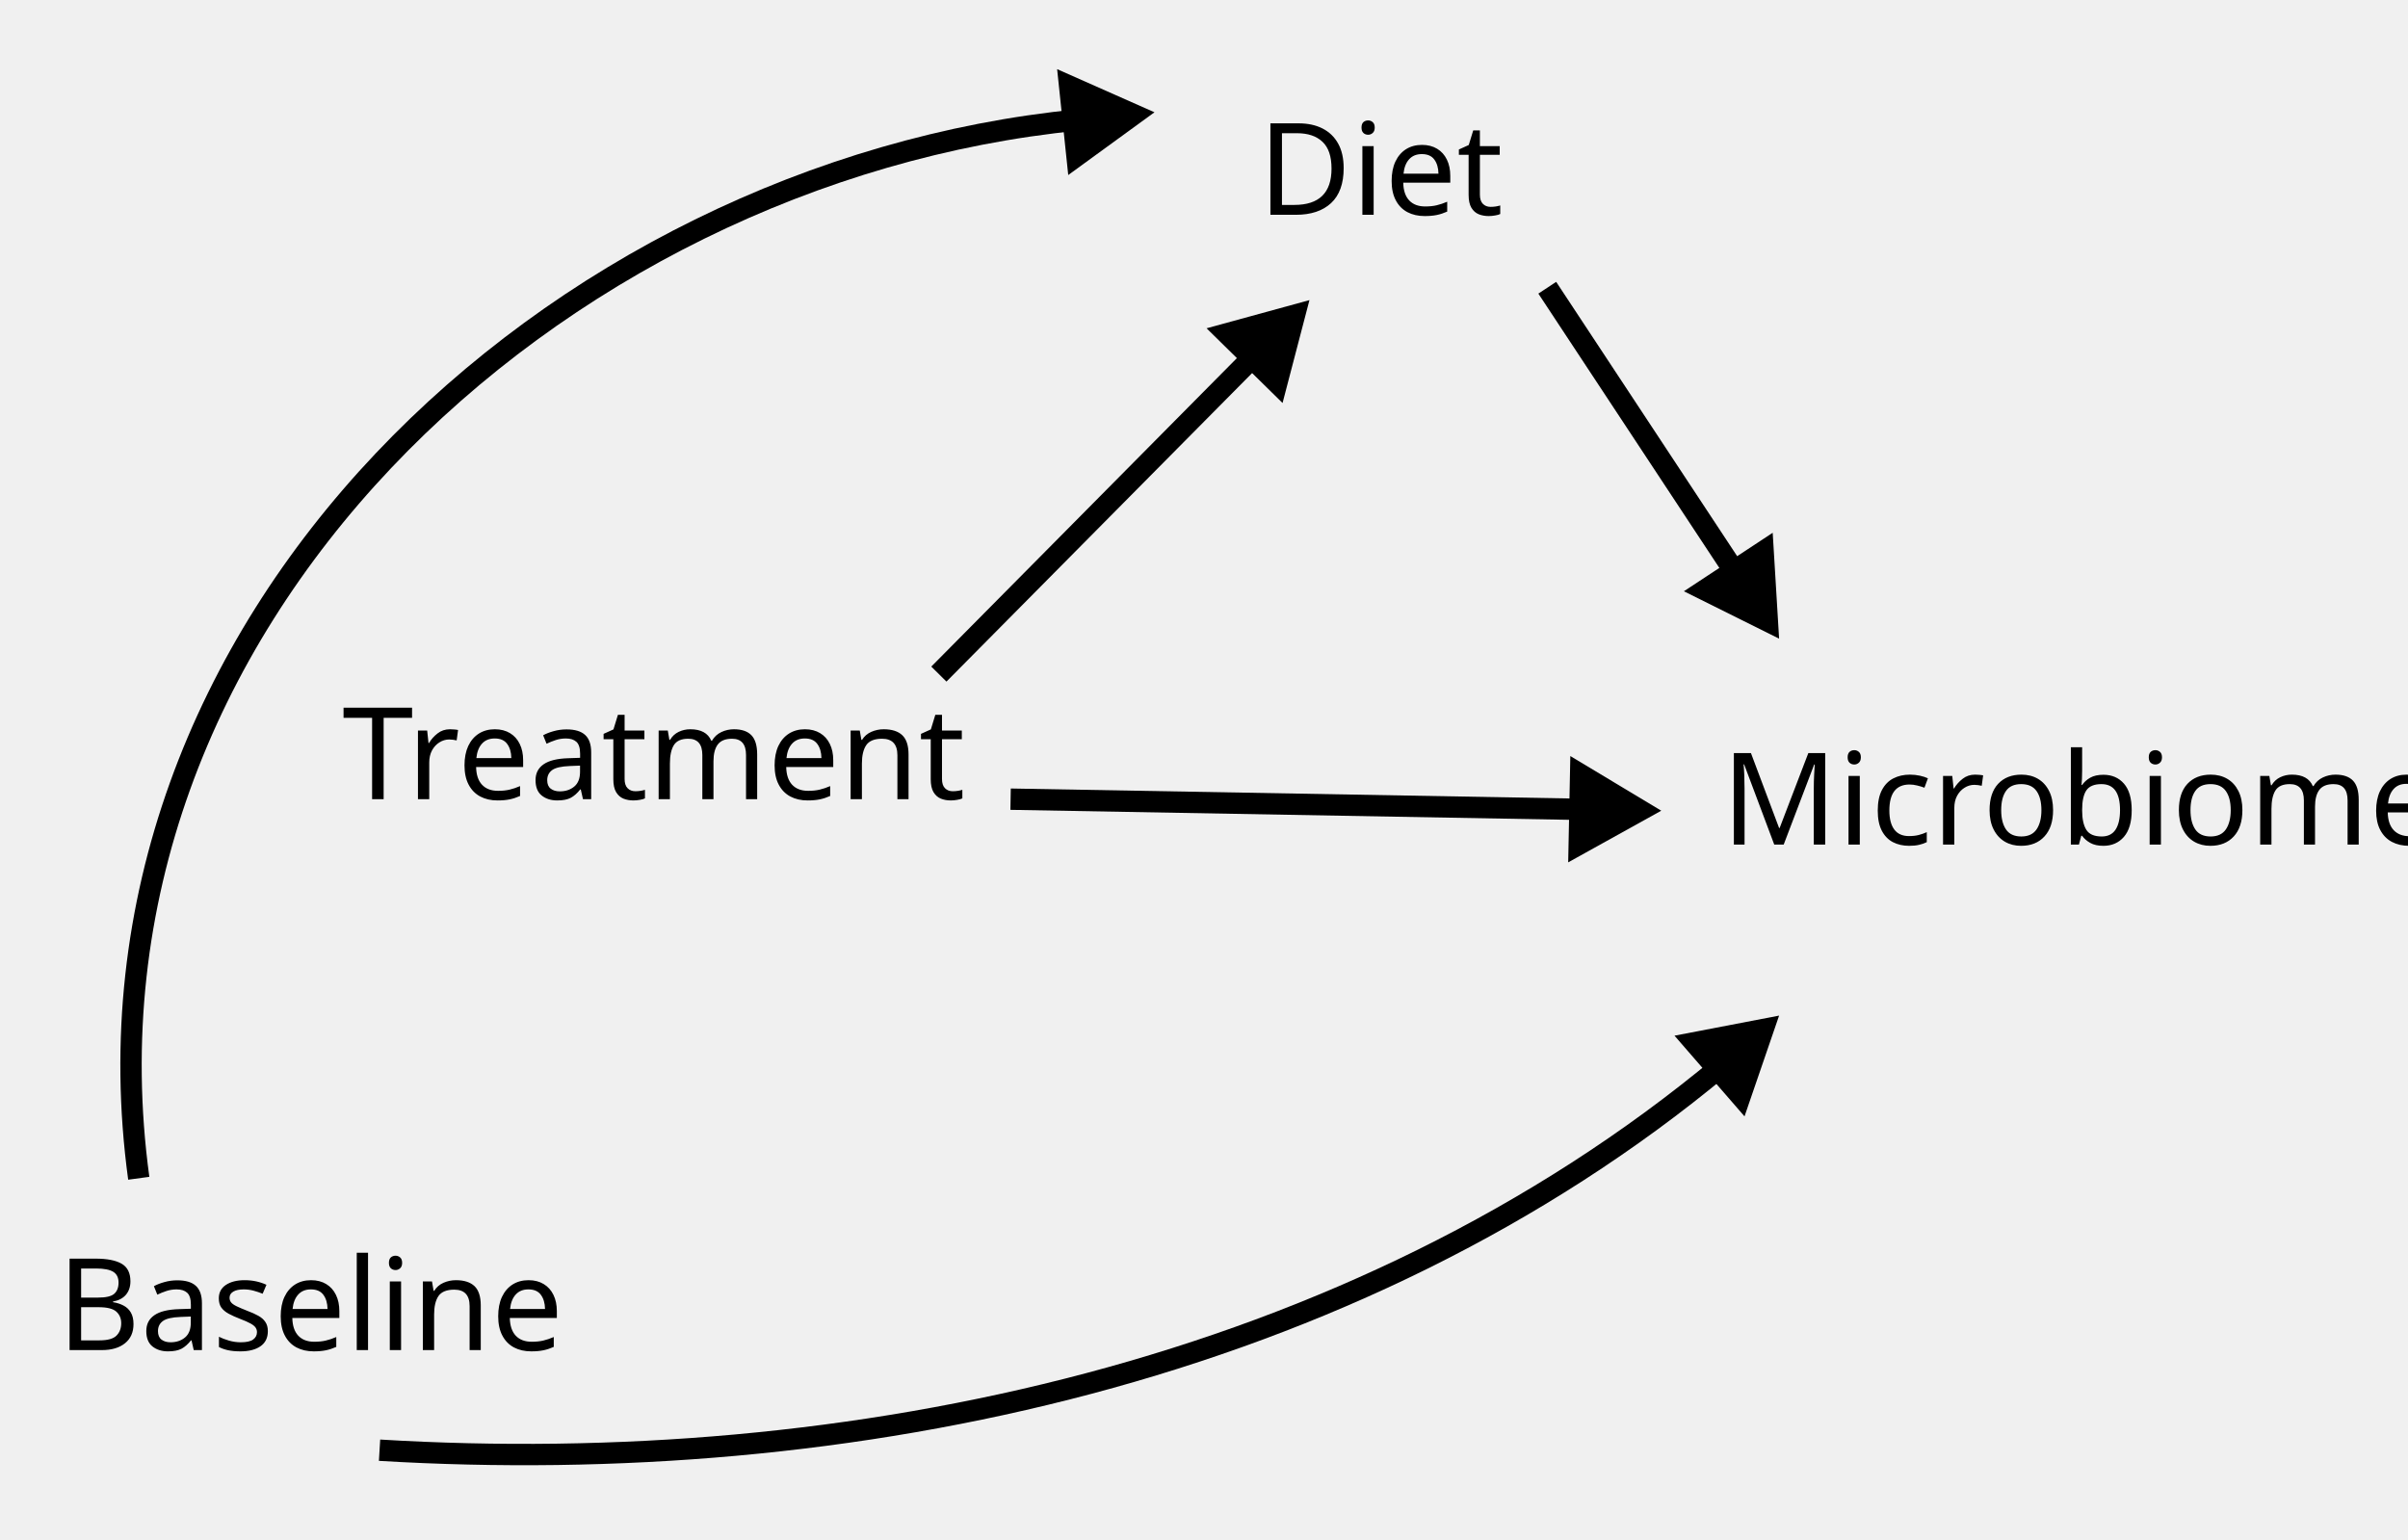
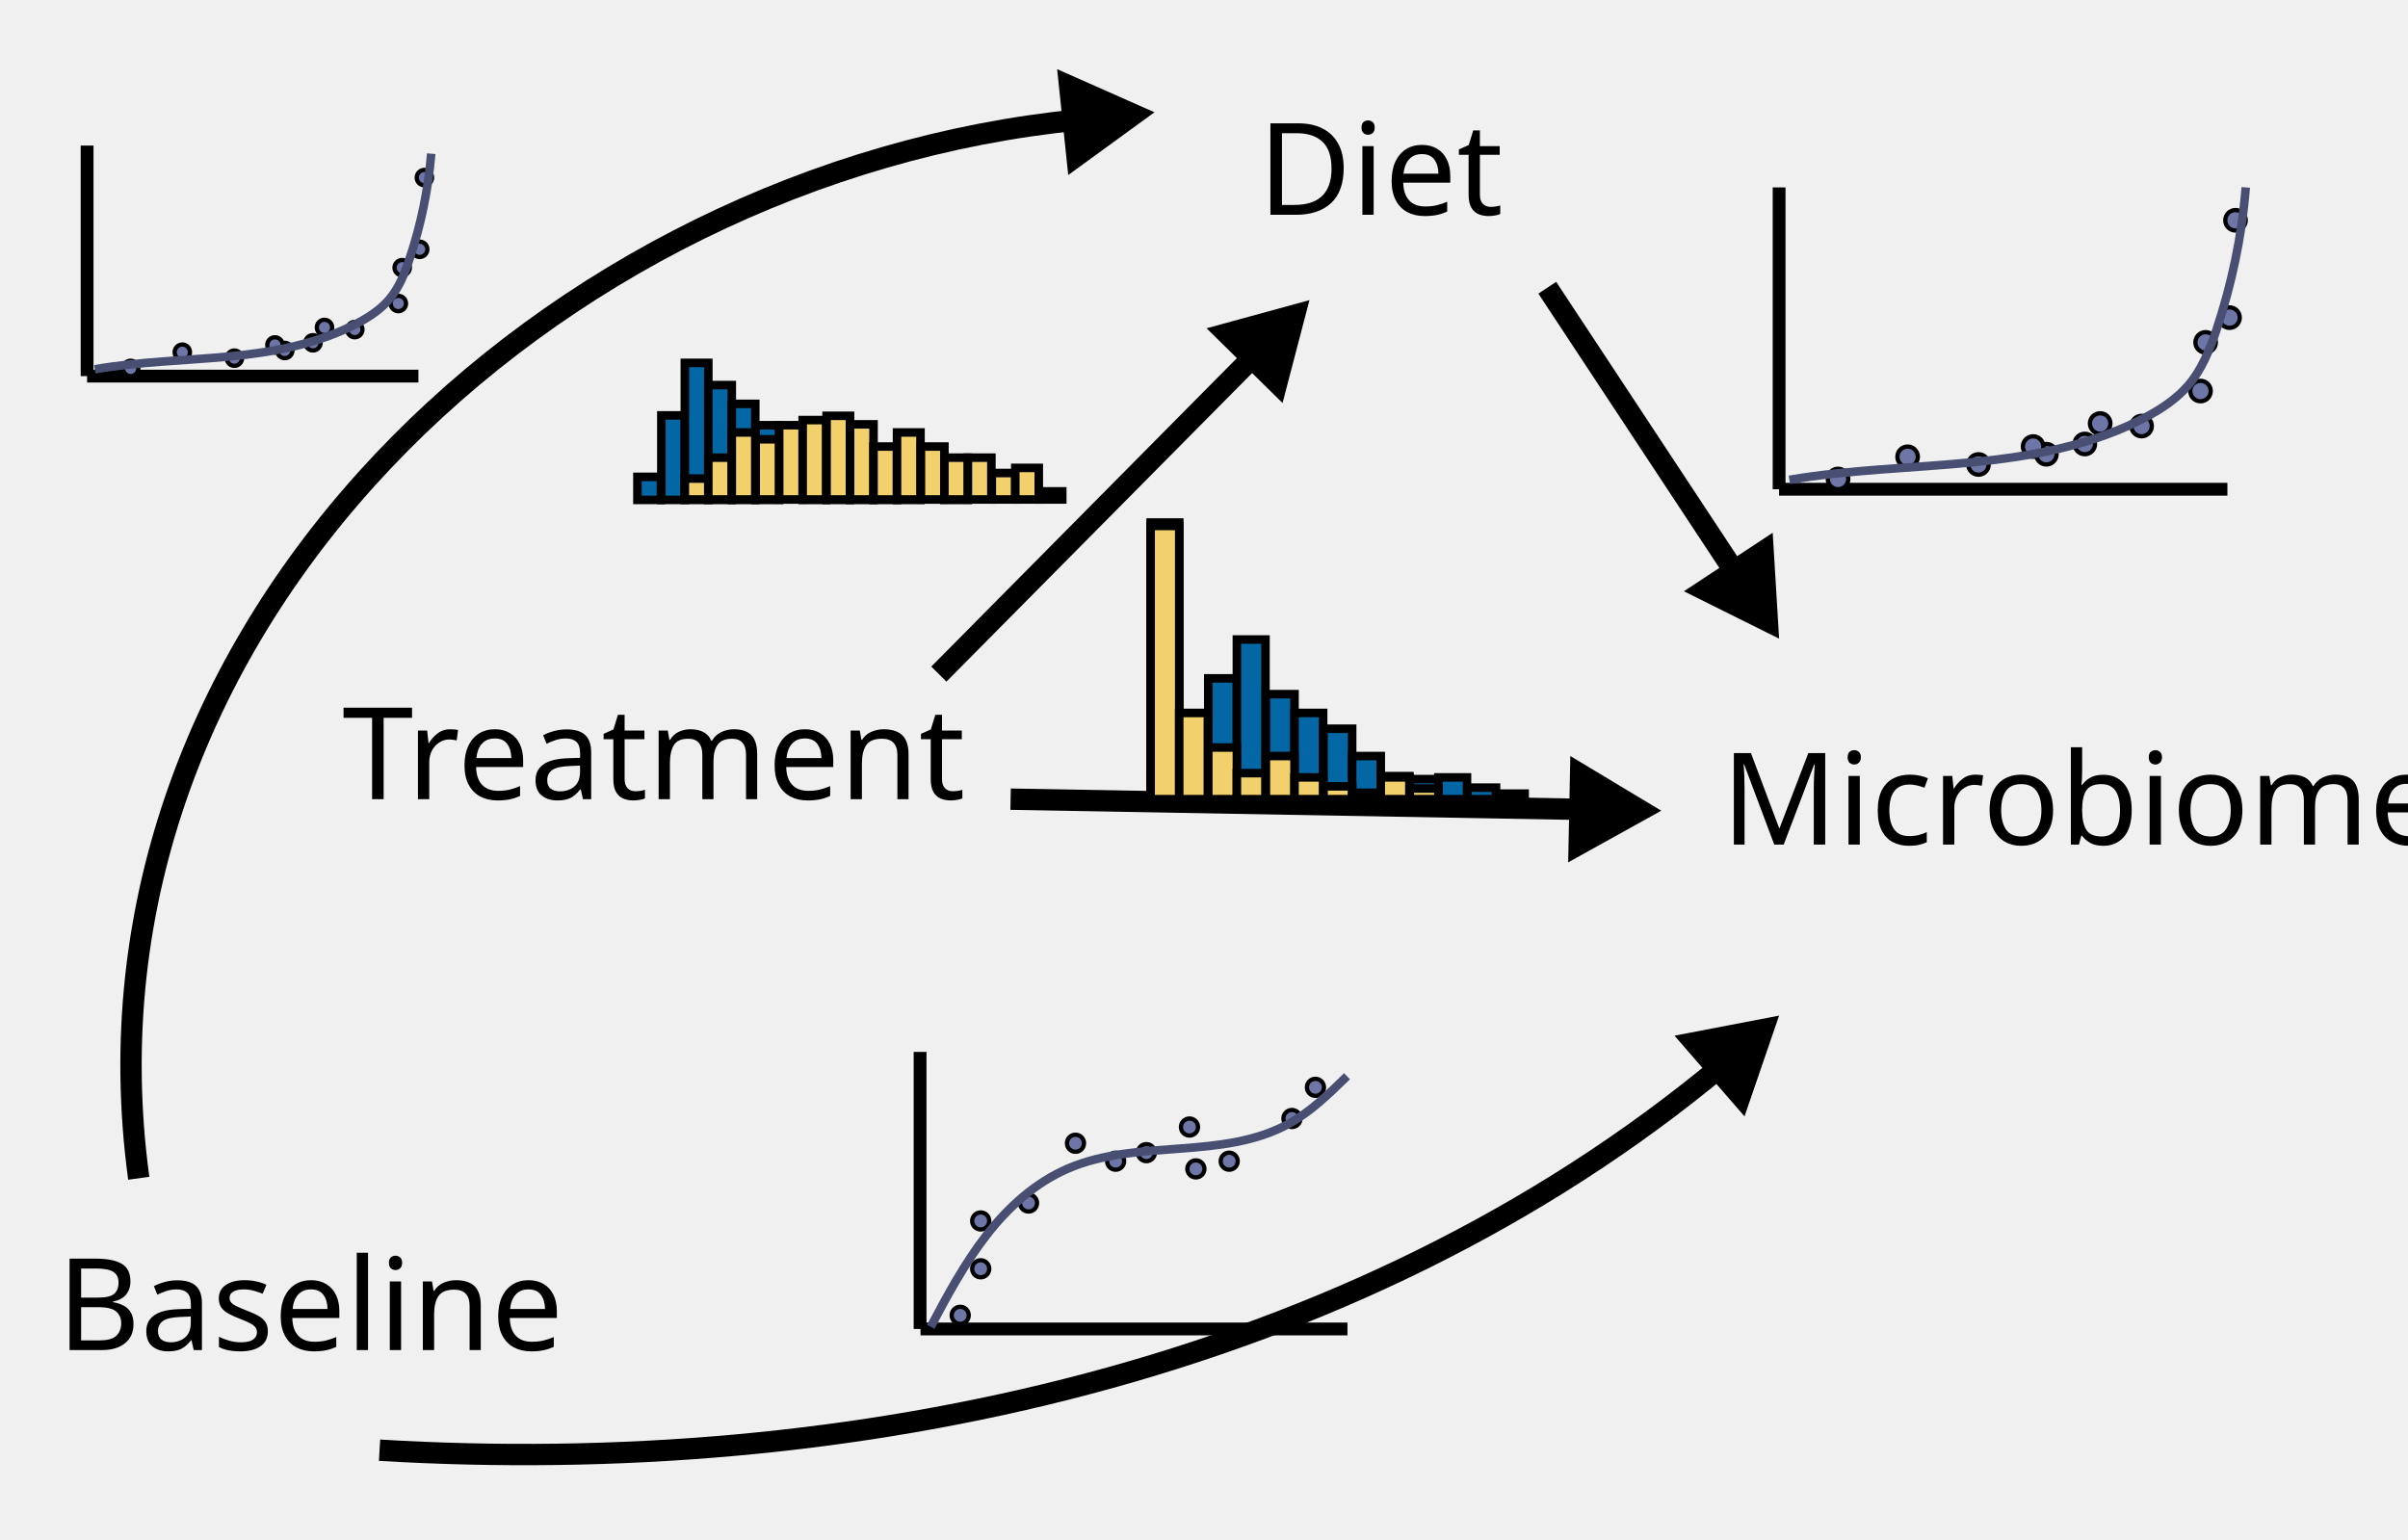
- <svg xmlns="http://www.w3.org/2000/svg" version="1.1" id="Calque_1" x="0px" y="0px" viewBox="0 0 564 360.6" style="enable-background:new 0 0 564 360.6;" xml:space="preserve">
+ <svg xmlns="http://www.w3.org/2000/svg" version="1.1" x="0px" y="0px" viewBox="0 0 564 360.6" style="enable-background:new 0 0 564 360.6;" xml:space="preserve">
  <style type="text/css">
	.st0{fill:none;stroke:#000000;stroke-width:5;stroke-miterlimit:10;}
	.st1{fill:#FFFFFF;stroke:#000000;stroke-miterlimit:10;}
	.st2{fill:none;}
	.st3{font-family:'ArialMT';}
	.st4{font-size:30px;}
+ 	.st5{fill:#FFFFFF;stroke:#000000;stroke-width:3;stroke-miterlimit:10;}
+ 	.st6{fill:#6D76A6;stroke:#000000;stroke-miterlimit:10;}
+ 	.st7{fill:none;stroke:#484F73;stroke-width:2;stroke-miterlimit:10;}
+ 	.st8{fill:#F2D16D;stroke:#000000;stroke-width:2;stroke-miterlimit:10;}
+ 	.st9{fill:#0367A6;stroke:#000000;stroke-width:2;stroke-miterlimit:10;}
</style>
-   <g>
+   <g id="Calque_1">
    <g>
-       <line class="st0" x1="236.7" y1="187.2" x2="371.2" y2="189.6" />
      <g>
-         <polygon points="367.3,202 389.1,189.9 367.8,177.1    " />
+         <line class="st0" x1="362.4" y1="67.4" x2="406.8" y2="134.7" />
+         <g>
+           <polygon points="394.4,138.5 416.7,149.6 415.2,124.8     " />
+         </g>
      </g>
    </g>
-   </g>
-   <g>
    <g>
-       <line class="st0" x1="362.4" y1="67.4" x2="406.8" y2="134.7" />
      <g>
-         <polygon points="394.4,138.5 416.7,149.6 415.2,124.8    " />
+         <line class="st0" x1="219.9" y1="157.9" x2="294.1" y2="83" />
+         <g>
+           <polygon points="300.4,94.4 306.7,70.3 282.6,76.9     " />
+         </g>
      </g>
    </g>
-   </g>
-   <g>
+     <path class="st1" d="M167.4,40.2" />
    <g>
-       <line class="st0" x1="219.9" y1="157.9" x2="294.1" y2="83" />
      <g>
-         <polygon points="300.4,94.4 306.7,70.3 282.6,76.9    " />
+         <path class="st0" d="M32.5,276c-17.7-129.8,97.2-235.8,220-247.9" />
+         <g>
+           <polygon points="250.2,41 270.4,26.3 247.6,16.2     " />
+         </g>
      </g>
    </g>
-   </g>
-   <path class="st1" d="M167.4,40.2" />
-   <g>
    <g>
-       <path class="st0" d="M32.5,276c-17.7-129.8,97.2-235.8,220-247.9" />
      <g>
-         <polygon points="250.2,41 270.4,26.3 247.6,16.2    " />
+         <path class="st0" d="M403.2,249.7c-86.1,71.7-204.2,96.6-314.3,90" />
+         <g>
+           <polygon points="392.2,242.6 416.7,237.9 408.6,261.5     " />
+         </g>
      </g>
    </g>
-   </g>
-   <g>
+     <rect x="94.8" y="167.1" class="st2" width="164.2" height="26.5" />
+     <text transform="matrix(1 0 0 1 80.1693 187.2001)" class="st3 st4">Treatment</text>
+     <rect x="294.7" y="28.8" class="st2" width="116.4" height="26.5" />
+     <text transform="matrix(1 0 0 1 294.65 50.3145)" class="st3 st4">Diet</text>
+     <rect x="403.2" y="176.4" class="st2" width="179.8" height="26.5" />
+     <text transform="matrix(1 0 0 1 403.2 197.8295)" class="st3 st4">Microbiome</text>
+     <rect x="11.2" y="303" class="st2" width="116.4" height="26.5" />
+     <text transform="matrix(1 0 0 1 13.3915 316.2495)" class="st3 st4">Baseline</text>
    <g>
-       <path class="st0" d="M403.2,249.7c-86.1,71.7-204.2,96.6-314.3,90" />
      <g>
-         <polygon points="392.2,242.6 416.7,237.9 408.6,261.5    " />
+         <line class="st0" x1="236.7" y1="187.2" x2="371.2" y2="189.6" />
+         <g>
+           <polygon points="367.3,202 389.1,189.9 367.8,177.1     " />
+         </g>
      </g>
    </g>
+     <line class="st5" x1="215.5" y1="246.4" x2="215.5" y2="311.3" />
+     <line class="st5" x1="215.6" y1="311.3" x2="315.6" y2="311.3" />
+     <circle class="st6" cx="229.7" cy="286" r="2" />
+     <circle class="st6" cx="224.9" cy="308.1" r="2" />
+     <circle class="st6" cx="261.3" cy="272" r="2" />
+     <circle class="st6" cx="287.9" cy="272" r="2" />
+     <circle class="st6" cx="280.1" cy="273.8" r="2" />
+     <circle class="st6" cx="251.9" cy="267.8" r="2" />
+     <circle class="st6" cx="302.6" cy="262" r="2" />
+     <circle class="st6" cx="278.6" cy="264" r="2" />
+     <circle class="st6" cx="240.9" cy="281.8" r="2" />
+     <circle class="st6" cx="268.5" cy="270" r="2" />
+     <circle class="st6" cx="308.1" cy="254.7" r="2" />
+     <circle class="st6" cx="229.7" cy="297.2" r="2" />
+     <path class="st7" d="M218,310.8c3.9-7.4,7.9-14.8,13-21.4c5.1-6.6,11.5-12.4,19.2-15.7c16.3-7,36.2-1.9,51.7-10.5   c5.1-2.8,9.4-7,13.6-11.1" />
+     <line class="st5" x1="416.7" y1="43.9" x2="416.7" y2="114.6" />
+     <line class="st5" x1="416.7" y1="114.6" x2="521.7" y2="114.6" />
+     <circle class="st6" cx="479.3" cy="106.4" r="2.4" />
+     <circle class="st6" cx="523.6" cy="51.6" r="2.4" />
+     <circle class="st6" cx="476.2" cy="104.6" r="2.4" />
+     <circle class="st6" cx="516.6" cy="80.2" r="2.4" />
+     <circle class="st6" cx="515.4" cy="91.6" r="2.4" />
+     <circle class="st6" cx="430.5" cy="112.2" r="2.4" />
+     <circle class="st6" cx="522.2" cy="74.4" r="2.4" />
+     <circle class="st6" cx="501.6" cy="99.8" r="2.4" />
+     <circle class="st6" cx="488.3" cy="104" r="2.4" />
+     <circle class="st6" cx="491.9" cy="99.2" r="2.4" />
+     <circle class="st6" cx="446.8" cy="107" r="2.4" />
+     <circle class="st6" cx="463.4" cy="108.8" r="2.4" />
+     <path class="st7" d="M419.1,112.4c14.1-2.4,28.5-2.7,42.7-4.1c14.2-1.4,28.6-4,41.2-10.8c3.5-1.9,6.9-4.2,9.5-7.2   c3.2-3.7,5-8.3,6.6-12.9c3.6-10.8,6-22.1,6.9-33.5" />
+     <line class="st5" x1="20.4" y1="34.1" x2="20.4" y2="88.1" />
+     <line class="st5" x1="20.4" y1="88.1" x2="98" y2="88.1" />
+     <circle class="st6" cx="66.7" cy="82.1" r="1.8" />
+     <circle class="st6" cx="99.4" cy="41.6" r="1.8" />
+     <circle class="st6" cx="64.4" cy="80.8" r="1.8" />
+     <circle class="st6" cx="94.2" cy="62.7" r="1.8" />
+     <circle class="st6" cx="93.3" cy="71.1" r="1.8" />
+     <circle class="st6" cx="30.6" cy="86.3" r="1.8" />
+     <circle class="st6" cx="98.3" cy="58.4" r="1.8" />
+     <circle class="st6" cx="83.1" cy="77.2" r="1.8" />
+     <circle class="st6" cx="73.3" cy="80.3" r="1.8" />
+     <circle class="st6" cx="76" cy="76.7" r="1.8" />
+     <circle class="st6" cx="42.7" cy="82.5" r="1.8" />
+     <circle class="st6" cx="54.9" cy="83.9" r="1.8" />
+     <path class="st7" d="M22.2,86.5c10.4-1.8,21-2,31.5-3s21.1-3,30.4-8c2.6-1.4,5.1-3.1,7-5.3c2.3-2.7,3.7-6.1,4.8-9.5   c2.7-8,4.4-16.3,5.1-24.7" />
+     <rect x="243.3" y="115.1" class="st8" width="5.5" height="1.9" />
+     <rect x="149.3" y="111.7" class="st9" width="5.5" height="5.4" />
+     <rect x="154.9" y="97.3" class="st9" width="5.5" height="19.8" />
+     <rect x="160.4" y="85" class="st9" width="5.5" height="32.1" />
+     <rect x="165.9" y="90.2" class="st9" width="5.5" height="26.9" />
+     <rect x="171.4" y="94.6" class="st9" width="5.5" height="22.5" />
+     <rect x="177" y="99.6" class="st9" width="5.5" height="17.5" />
+     <rect x="182.5" y="103.6" class="st9" width="5.5" height="13.4" />
+     <rect x="188" y="106.4" class="st9" width="5.5" height="10.7" />
+     <rect x="193.6" y="110.1" class="st9" width="5.5" height="7" />
+     <rect x="199.1" y="111.8" class="st9" width="5.5" height="5.3" />
+     <rect x="204.6" y="114.2" class="st9" width="5.5" height="2.9" />
+     <rect x="210.1" y="114.4" class="st9" width="5.5" height="2.7" />
+     <rect x="215.7" y="115.5" class="st9" width="5.5" height="1.5" />
+     <rect x="221.2" y="116.3" class="st9" width="5.5" height="0.8" />
+     <rect x="269.5" y="181.8" class="st9" width="6.7" height="5.4" />
+     <rect x="276.2" y="177.8" class="st9" width="6.7" height="9.4" />
+     <rect x="160.4" y="112.1" class="st8" width="5.5" height="4.9" />
+     <rect x="165.9" y="107.2" class="st8" width="5.5" height="9.8" />
+     <rect x="171.4" y="101.3" class="st8" width="5.5" height="15.7" />
+     <rect x="177" y="102.9" class="st8" width="5.5" height="14.1" />
+     <rect x="182.5" y="99.6" class="st8" width="5.5" height="17.4" />
+     <rect x="188" y="98.4" class="st8" width="5.5" height="18.6" />
+     <rect x="193.6" y="97.4" class="st8" width="5.5" height="19.6" />
+     <rect x="199.1" y="99.4" class="st8" width="5.5" height="17.6" />
+     <rect x="204.6" y="104.6" class="st8" width="5.5" height="12.4" />
+     <rect x="210.1" y="101.3" class="st8" width="5.5" height="15.7" />
+     <rect x="215.7" y="104.6" class="st8" width="5.5" height="12.4" />
+     <rect x="221.2" y="107.2" class="st8" width="5.5" height="9.8" />
+     <rect x="226.7" y="107.2" class="st8" width="5.5" height="9.8" />
+     <rect x="232.3" y="110.8" class="st8" width="5.5" height="6.2" />
+     <rect x="237.8" y="109.6" class="st8" width="5.5" height="7.4" />
+     <rect x="283" y="158.9" class="st9" width="6.7" height="28.3" />
+     <rect x="289.7" y="149.8" class="st9" width="6.7" height="37.4" />
+     <rect x="296.5" y="162.6" class="st9" width="6.7" height="24.6" />
+     <rect x="303.2" y="167" class="st9" width="6.7" height="20.2" />
+     <rect x="310" y="170.7" class="st9" width="6.7" height="16.5" />
+     <rect x="316.7" y="177.1" class="st9" width="6.7" height="10.1" />
+     <rect x="323.4" y="181.8" class="st9" width="6.7" height="5.4" />
+     <rect x="330.2" y="182.5" class="st9" width="6.7" height="4.7" />
+     <rect x="336.9" y="182.1" class="st9" width="6.7" height="5.1" />
+     <rect x="343.7" y="184.5" class="st9" width="6.7" height="2.7" />
+     <rect x="350.4" y="185.9" class="st9" width="6.7" height="1.3" />
+     <rect x="269.5" y="122.4" class="st8" width="6.7" height="64" />
+     <rect x="269.5" y="123.2" class="st8" width="6.7" height="64" />
+     <rect x="276.2" y="167" class="st8" width="6.7" height="20.2" />
+     <rect x="283" y="175.1" class="st8" width="6.7" height="12.1" />
+     <rect x="289.7" y="181.1" class="st8" width="6.7" height="6.1" />
+     <rect x="296.5" y="177.1" class="st8" width="6.7" height="10.1" />
+     <rect x="303.2" y="182.1" class="st8" width="6.7" height="5.1" />
+     <rect x="310" y="184.2" class="st8" width="6.7" height="3" />
+     <rect x="316.7" y="185.7" class="st8" width="6.7" height="1.5" />
+     <rect x="323.4" y="182.1" class="st8" width="6.7" height="5.1" />
+     <rect x="330.2" y="184.7" class="st8" width="6.7" height="2.5" />
  </g>
-   <rect x="94.8" y="167.1" class="st2" width="164.2" height="26.5" />
-   <text transform="matrix(1 0 0 1 80.1693 187.2001)" class="st3 st4">Treatment</text>
-   <rect x="294.7" y="28.8" class="st2" width="116.4" height="26.5" />
-   <text transform="matrix(1 0 0 1 294.65 50.3145)" class="st3 st4">Diet</text>
-   <rect x="403.2" y="176.4" class="st2" width="179.8" height="26.5" />
-   <text transform="matrix(1 0 0 1 403.2 197.8295)" class="st3 st4">Microbiome</text>
-   <rect x="11.2" y="303" class="st2" width="116.4" height="26.5" />
-   <text transform="matrix(1 0 0 1 13.3915 316.2495)" class="st3 st4">Baseline</text>
+   <g id="Calque_2">
+ </g>
+   <g id="Calque_2_-_copie">
+ </g>
</svg>
